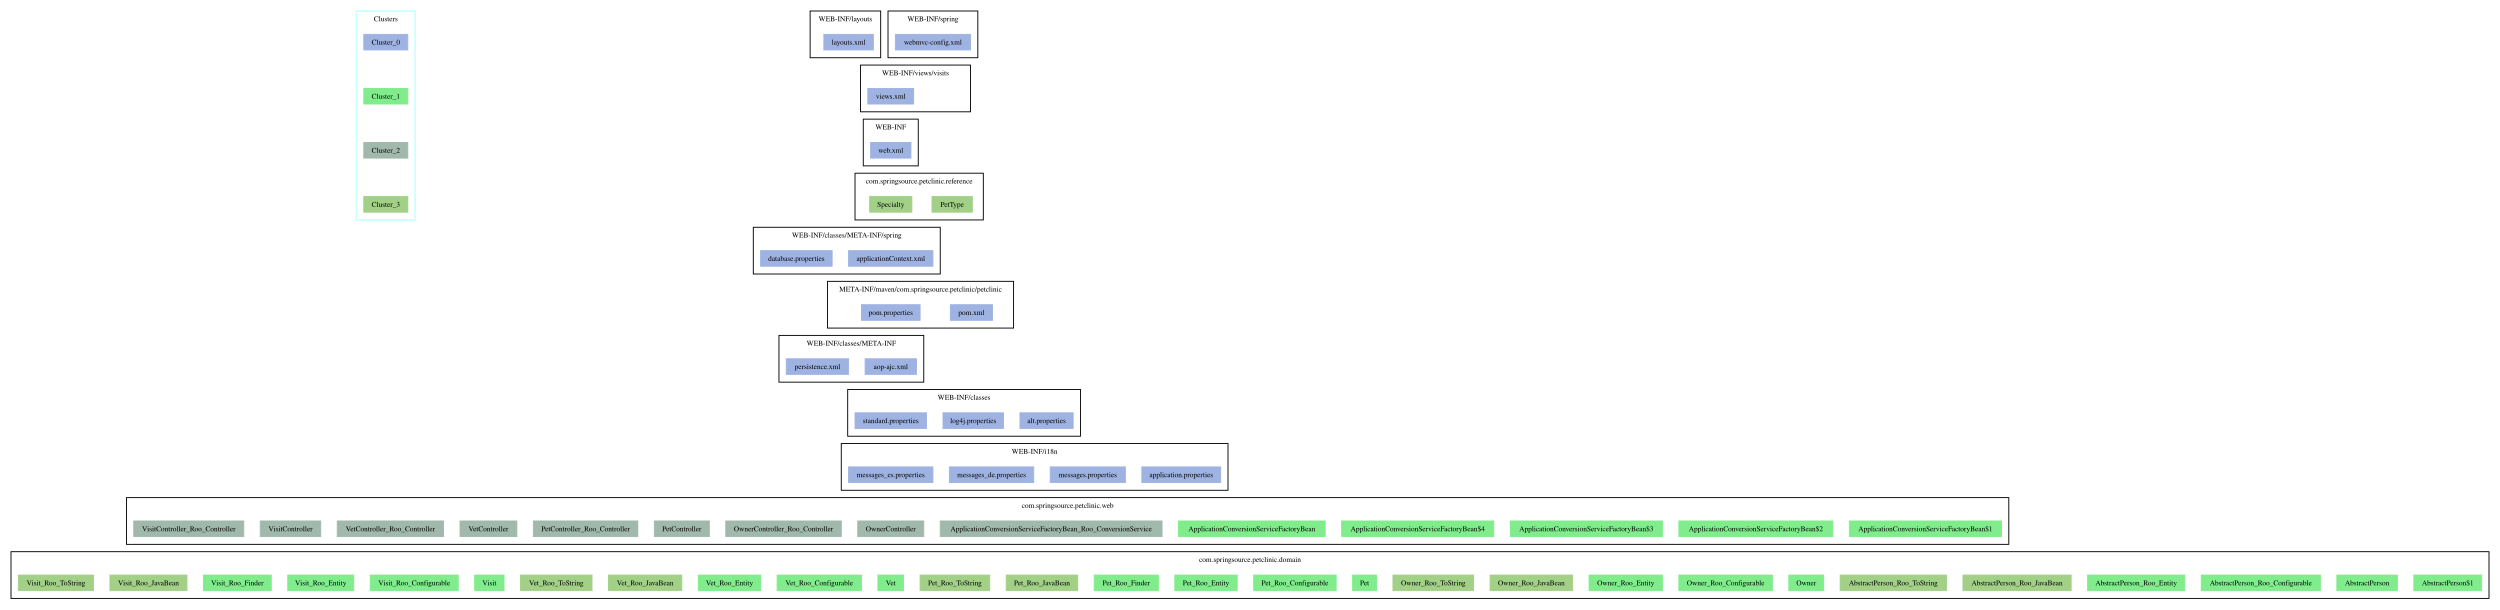
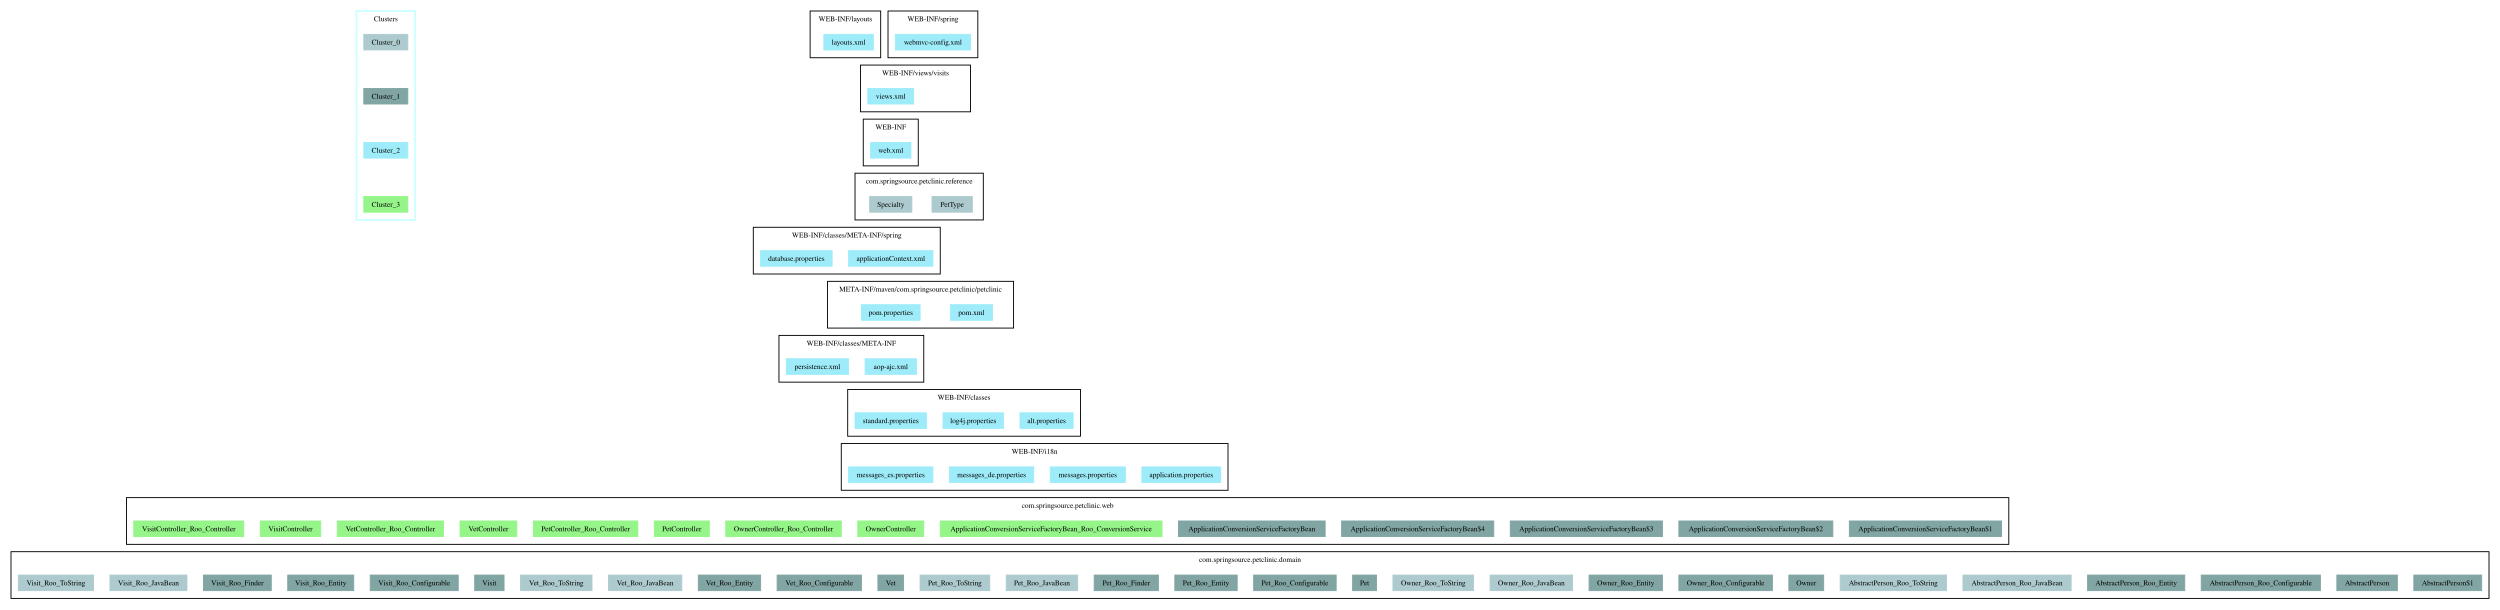
<svg xmlns="http://www.w3.org/2000/svg" width="2728pt" height="665pt" viewBox="0.00 0.00 2728.00 665.00">
  <g id="graph1" class="graph" transform="scale(1 1) rotate(0) translate(4 661)">
    <polygon fill="white" stroke="white" points="-4,5 -4,-661 2725,-661 2725,5 -4,5" />
    <g id="graph2" class="cluster">
      <polygon fill="none" stroke="#ccffff" stroke-width="2" points="385,-421 385,-649 449,-649 449,-421 385,-421" />
      <text text-anchor="middle" x="417" y="-637.8" font-family="Times,serif" font-size="8.00">Clusters</text>
    </g>
    <g id="graph3" class="cluster">
      <polygon fill="none" stroke="black" points="880,-598 880,-649 957,-649 957,-598 880,-598" />
      <text text-anchor="middle" x="918.5" y="-637.8" font-family="Times,serif" font-size="8.00">WEB-INF/layouts</text>
    </g>
    <g id="graph4" class="cluster">
      <polygon fill="none" stroke="black" points="935,-539 935,-590 1055,-590 1055,-539 935,-539" />
      <text text-anchor="middle" x="995" y="-578.8" font-family="Times,serif" font-size="8.00">WEB-INF/views/visits</text>
    </g>
    <g id="graph6" class="cluster">
      <polygon fill="none" stroke="black" points="965,-598 965,-649 1063,-649 1063,-598 965,-598" />
      <text text-anchor="middle" x="1014" y="-637.8" font-family="Times,serif" font-size="8.00">WEB-INF/spring</text>
    </g>
    <g id="graph10" class="cluster">
      <polygon fill="none" stroke="black" points="938,-480 938,-531 998,-531 998,-480 938,-480" />
      <text text-anchor="middle" x="968" y="-519.8" font-family="Times,serif" font-size="8.00">WEB-INF</text>
    </g>
    <g id="graph11" class="cluster">
      <polygon fill="none" stroke="black" points="929,-421 929,-472 1069,-472 1069,-421 929,-421" />
      <text text-anchor="middle" x="999" y="-460.8" font-family="Times,serif" font-size="8.00">com.springsource.petclinic.reference</text>
    </g>
    <g id="graph12" class="cluster">
      <polygon fill="none" stroke="black" points="818,-362 818,-413 1022,-413 1022,-362 818,-362" />
      <text text-anchor="middle" x="920" y="-401.8" font-family="Times,serif" font-size="8.00">WEB-INF/classes/META-INF/spring</text>
    </g>
    <g id="graph13" class="cluster">
      <polygon fill="none" stroke="black" points="899,-303 899,-354 1102,-354 1102,-303 899,-303" />
      <text text-anchor="middle" x="1000.5" y="-342.8" font-family="Times,serif" font-size="8.00">META-INF/maven/com.springsource.petclinic/petclinic</text>
    </g>
    <g id="graph14" class="cluster">
      <polygon fill="none" stroke="black" points="846,-244 846,-295 1004,-295 1004,-244 846,-244" />
      <text text-anchor="middle" x="925" y="-283.8" font-family="Times,serif" font-size="8.00">WEB-INF/classes/META-INF</text>
    </g>
    <g id="graph15" class="cluster">
      <polygon fill="none" stroke="black" points="921,-185 921,-236 1175,-236 1175,-185 921,-185" />
      <text text-anchor="middle" x="1048" y="-224.8" font-family="Times,serif" font-size="8.00">WEB-INF/classes</text>
    </g>
    <g id="graph16" class="cluster">
      <polygon fill="none" stroke="black" points="914,-126 914,-177 1336,-177 1336,-126 914,-126" />
      <text text-anchor="middle" x="1125" y="-165.8" font-family="Times,serif" font-size="8.00">WEB-INF/i18n</text>
    </g>
    <g id="graph17" class="cluster">
      <polygon fill="none" stroke="black" points="134,-67 134,-118 2188,-118 2188,-67 134,-67" />
      <text text-anchor="middle" x="1161" y="-106.8" font-family="Times,serif" font-size="8.00">com.springsource.petclinic.web</text>
    </g>
    <g id="graph18" class="cluster">
      <polygon fill="none" stroke="black" points="8,-8 8,-59 2712,-59 2712,-8 8,-8" />
      <text text-anchor="middle" x="1360" y="-47.8" font-family="Times,serif" font-size="8.00">com.springsource.petclinic.domain</text>
    </g>
    <g id="node1" class="node">
-       <polygon fill="#9fb3e2" stroke="#9fb3e2" points="441,-623.5 393,-623.5 393,-606.5 441,-606.5 441,-623.5" />
+       <polygon fill="#adcbce" stroke="#adcbce" points="441,-623.5 393,-623.5 393,-606.5 441,-606.5 441,-623.5" />
      <text text-anchor="middle" x="417" y="-612.3" font-family="Times,serif" font-size="8.00">Cluster_0</text>
    </g>
    <g id="node2" class="node">
-       <polygon fill="#80ec8b" stroke="#80ec8b" points="441,-564.5 393,-564.5 393,-547.5 441,-547.5 441,-564.5" />
+       <polygon fill="#80a5a2" stroke="#80a5a2" points="441,-564.5 393,-564.5 393,-547.5 441,-547.5 441,-564.5" />
      <text text-anchor="middle" x="417" y="-553.3" font-family="Times,serif" font-size="8.00">Cluster_1</text>
    </g>
    <g id="node3" class="node">
-       <polygon fill="#a1b8ac" stroke="#a1b8ac" points="441,-505.5 393,-505.5 393,-488.5 441,-488.5 441,-505.5" />
+       <polygon fill="#9eecf9" stroke="#9eecf9" points="441,-505.5 393,-505.5 393,-488.5 441,-488.5 441,-505.5" />
      <text text-anchor="middle" x="417" y="-494.3" font-family="Times,serif" font-size="8.00">Cluster_2</text>
    </g>
    <g id="node4" class="node">
-       <polygon fill="#a2d086" stroke="#a2d086" points="441,-446.5 393,-446.5 393,-429.5 441,-429.5 441,-446.5" />
+       <polygon fill="#95f589" stroke="#95f589" points="441,-446.5 393,-446.5 393,-429.5 441,-429.5 441,-446.5" />
      <text text-anchor="middle" x="417" y="-435.3" font-family="Times,serif" font-size="8.00">Cluster_3</text>
    </g>
    <g id="node7" class="node">
-       <polygon fill="#9fb3e2" stroke="#9fb3e2" points="1167,-210.5 1109,-210.5 1109,-193.5 1167,-193.5 1167,-210.5" />
+       <polygon fill="#9eecf9" stroke="#9eecf9" points="1167,-210.5 1109,-210.5 1109,-193.5 1167,-193.5 1167,-210.5" />
      <text text-anchor="middle" x="1138" y="-199.3" font-family="Times,serif" font-size="8.00">alt.properties</text>
    </g>
    <g id="node8" class="node">
-       <polygon fill="#80ec8b" stroke="#80ec8b" points="2704,-33.5 2630,-33.5 2630,-16.5 2704,-16.5 2704,-33.5" />
+       <polygon fill="#80a5a2" stroke="#80a5a2" points="2704,-33.5 2630,-33.5 2630,-16.5 2704,-16.5 2704,-33.5" />
      <text text-anchor="middle" x="2667" y="-22.3" font-family="Times,serif" font-size="8.00">AbstractPerson$1</text>
    </g>
    <g id="node9" class="node">
-       <polygon fill="#80ec8b" stroke="#80ec8b" points="2612,-33.5 2546,-33.5 2546,-16.5 2612,-16.5 2612,-33.5" />
+       <polygon fill="#80a5a2" stroke="#80a5a2" points="2612,-33.5 2546,-33.5 2546,-16.5 2612,-16.5 2612,-33.5" />
      <text text-anchor="middle" x="2579" y="-22.3" font-family="Times,serif" font-size="8.00">AbstractPerson</text>
    </g>
    <g id="node10" class="node">
-       <polygon fill="#80ec8b" stroke="#80ec8b" points="2528,-33.5 2398,-33.5 2398,-16.5 2528,-16.5 2528,-33.5" />
+       <polygon fill="#80a5a2" stroke="#80a5a2" points="2528,-33.5 2398,-33.5 2398,-16.5 2528,-16.5 2528,-33.5" />
      <text text-anchor="middle" x="2463" y="-22.3" font-family="Times,serif" font-size="8.00">AbstractPerson_Roo_Configurable</text>
    </g>
    <g id="node11" class="node">
-       <polygon fill="#80ec8b" stroke="#80ec8b" points="2380,-33.5 2274,-33.5 2274,-16.5 2380,-16.5 2380,-33.5" />
+       <polygon fill="#80a5a2" stroke="#80a5a2" points="2380,-33.5 2274,-33.5 2274,-16.5 2380,-16.5 2380,-33.5" />
      <text text-anchor="middle" x="2327" y="-22.3" font-family="Times,serif" font-size="8.00">AbstractPerson_Roo_Entity</text>
    </g>
    <g id="node12" class="node">
-       <polygon fill="#a2d086" stroke="#a2d086" points="2256,-33.5 2138,-33.5 2138,-16.5 2256,-16.5 2256,-33.5" />
+       <polygon fill="#adcbce" stroke="#adcbce" points="2256,-33.5 2138,-33.5 2138,-16.5 2256,-16.5 2256,-33.5" />
      <text text-anchor="middle" x="2197" y="-22.3" font-family="Times,serif" font-size="8.00">AbstractPerson_Roo_JavaBean</text>
    </g>
    <g id="node13" class="node">
-       <polygon fill="#a2d086" stroke="#a2d086" points="2120,-33.5 2004,-33.5 2004,-16.5 2120,-16.5 2120,-33.5" />
+       <polygon fill="#adcbce" stroke="#adcbce" points="2120,-33.5 2004,-33.5 2004,-16.5 2120,-16.5 2120,-33.5" />
      <text text-anchor="middle" x="2062" y="-22.3" font-family="Times,serif" font-size="8.00">AbstractPerson_Roo_ToString</text>
    </g>
    <g id="node14" class="node">
-       <polygon fill="#80ec8b" stroke="#80ec8b" points="1986,-33.5 1948,-33.5 1948,-16.5 1986,-16.5 1986,-33.5" />
+       <polygon fill="#80a5a2" stroke="#80a5a2" points="1986,-33.5 1948,-33.5 1948,-16.5 1986,-16.5 1986,-33.5" />
      <text text-anchor="middle" x="1967" y="-22.3" font-family="Times,serif" font-size="8.00">Owner</text>
    </g>
    <g id="node15" class="node">
-       <polygon fill="#80ec8b" stroke="#80ec8b" points="1930,-33.5 1828,-33.5 1828,-16.5 1930,-16.5 1930,-33.5" />
+       <polygon fill="#80a5a2" stroke="#80a5a2" points="1930,-33.5 1828,-33.5 1828,-16.5 1930,-16.5 1930,-33.5" />
      <text text-anchor="middle" x="1879" y="-22.3" font-family="Times,serif" font-size="8.00">Owner_Roo_Configurable</text>
    </g>
    <g id="node16" class="node">
-       <polygon fill="#80ec8b" stroke="#80ec8b" points="1810,-33.5 1730,-33.5 1730,-16.5 1810,-16.5 1810,-33.5" />
+       <polygon fill="#80a5a2" stroke="#80a5a2" points="1810,-33.5 1730,-33.5 1730,-16.5 1810,-16.5 1810,-33.5" />
      <text text-anchor="middle" x="1770" y="-22.3" font-family="Times,serif" font-size="8.00">Owner_Roo_Entity</text>
    </g>
    <g id="node17" class="node">
-       <polygon fill="#a2d086" stroke="#a2d086" points="1712,-33.5 1622,-33.5 1622,-16.5 1712,-16.5 1712,-33.5" />
+       <polygon fill="#adcbce" stroke="#adcbce" points="1712,-33.5 1622,-33.5 1622,-16.5 1712,-16.5 1712,-33.5" />
      <text text-anchor="middle" x="1667" y="-22.3" font-family="Times,serif" font-size="8.00">Owner_Roo_JavaBean</text>
    </g>
    <g id="node18" class="node">
-       <polygon fill="#a2d086" stroke="#a2d086" points="1604,-33.5 1516,-33.5 1516,-16.5 1604,-16.5 1604,-33.5" />
+       <polygon fill="#adcbce" stroke="#adcbce" points="1604,-33.5 1516,-33.5 1516,-16.5 1604,-16.5 1604,-33.5" />
      <text text-anchor="middle" x="1560" y="-22.3" font-family="Times,serif" font-size="8.00">Owner_Roo_ToString</text>
    </g>
    <g id="node19" class="node">
-       <polygon fill="#80ec8b" stroke="#80ec8b" points="1498,-33.5 1472,-33.5 1472,-16.5 1498,-16.5 1498,-33.5" />
+       <polygon fill="#80a5a2" stroke="#80a5a2" points="1498,-33.5 1472,-33.5 1472,-16.5 1498,-16.5 1498,-33.5" />
      <text text-anchor="middle" x="1485" y="-22.3" font-family="Times,serif" font-size="8.00">Pet</text>
    </g>
    <g id="node20" class="node">
-       <polygon fill="#80ec8b" stroke="#80ec8b" points="1454,-33.5 1364,-33.5 1364,-16.5 1454,-16.5 1454,-33.5" />
+       <polygon fill="#80a5a2" stroke="#80a5a2" points="1454,-33.5 1364,-33.5 1364,-16.5 1454,-16.5 1454,-33.5" />
      <text text-anchor="middle" x="1409" y="-22.3" font-family="Times,serif" font-size="8.00">Pet_Roo_Configurable</text>
    </g>
    <g id="node21" class="node">
-       <polygon fill="#80ec8b" stroke="#80ec8b" points="1346,-33.5 1278,-33.5 1278,-16.5 1346,-16.5 1346,-33.5" />
+       <polygon fill="#80a5a2" stroke="#80a5a2" points="1346,-33.5 1278,-33.5 1278,-16.5 1346,-16.5 1346,-33.5" />
      <text text-anchor="middle" x="1312" y="-22.3" font-family="Times,serif" font-size="8.00">Pet_Roo_Entity</text>
    </g>
    <g id="node22" class="node">
-       <polygon fill="#80ec8b" stroke="#80ec8b" points="1260,-33.5 1190,-33.5 1190,-16.5 1260,-16.5 1260,-33.5" />
+       <polygon fill="#80a5a2" stroke="#80a5a2" points="1260,-33.5 1190,-33.5 1190,-16.5 1260,-16.5 1260,-33.5" />
      <text text-anchor="middle" x="1225" y="-22.3" font-family="Times,serif" font-size="8.00">Pet_Roo_Finder</text>
    </g>
    <g id="node23" class="node">
-       <polygon fill="#a2d086" stroke="#a2d086" points="1172,-33.5 1094,-33.5 1094,-16.5 1172,-16.5 1172,-33.5" />
+       <polygon fill="#adcbce" stroke="#adcbce" points="1172,-33.5 1094,-33.5 1094,-16.5 1172,-16.5 1172,-33.5" />
      <text text-anchor="middle" x="1133" y="-22.3" font-family="Times,serif" font-size="8.00">Pet_Roo_JavaBean</text>
    </g>
    <g id="node24" class="node">
-       <polygon fill="#a2d086" stroke="#a2d086" points="1076,-33.5 1000,-33.5 1000,-16.5 1076,-16.5 1076,-33.5" />
+       <polygon fill="#adcbce" stroke="#adcbce" points="1076,-33.5 1000,-33.5 1000,-16.5 1076,-16.5 1076,-33.5" />
      <text text-anchor="middle" x="1038" y="-22.3" font-family="Times,serif" font-size="8.00">Pet_Roo_ToString</text>
    </g>
    <g id="node25" class="node">
-       <polygon fill="#80ec8b" stroke="#80ec8b" points="982,-33.5 954,-33.5 954,-16.5 982,-16.5 982,-33.5" />
+       <polygon fill="#80a5a2" stroke="#80a5a2" points="982,-33.5 954,-33.5 954,-16.5 982,-16.5 982,-33.5" />
      <text text-anchor="middle" x="968" y="-22.3" font-family="Times,serif" font-size="8.00">Vet</text>
    </g>
    <g id="node26" class="node">
-       <polygon fill="#80ec8b" stroke="#80ec8b" points="936,-33.5 844,-33.5 844,-16.5 936,-16.5 936,-33.5" />
+       <polygon fill="#80a5a2" stroke="#80a5a2" points="936,-33.5 844,-33.5 844,-16.5 936,-16.5 936,-33.5" />
      <text text-anchor="middle" x="890" y="-22.3" font-family="Times,serif" font-size="8.00">Vet_Roo_Configurable</text>
    </g>
    <g id="node27" class="node">
-       <polygon fill="#80ec8b" stroke="#80ec8b" points="826,-33.5 758,-33.5 758,-16.5 826,-16.5 826,-33.5" />
+       <polygon fill="#80a5a2" stroke="#80a5a2" points="826,-33.5 758,-33.5 758,-16.5 826,-16.5 826,-33.5" />
      <text text-anchor="middle" x="792" y="-22.3" font-family="Times,serif" font-size="8.00">Vet_Roo_Entity</text>
    </g>
    <g id="node28" class="node">
-       <polygon fill="#a2d086" stroke="#a2d086" points="740,-33.5 660,-33.5 660,-16.5 740,-16.5 740,-33.5" />
+       <polygon fill="#adcbce" stroke="#adcbce" points="740,-33.5 660,-33.5 660,-16.5 740,-16.5 740,-33.5" />
      <text text-anchor="middle" x="700" y="-22.3" font-family="Times,serif" font-size="8.00">Vet_Roo_JavaBean</text>
    </g>
    <g id="node29" class="node">
-       <polygon fill="#a2d086" stroke="#a2d086" points="642,-33.5 564,-33.5 564,-16.5 642,-16.5 642,-33.5" />
+       <polygon fill="#adcbce" stroke="#adcbce" points="642,-33.5 564,-33.5 564,-16.5 642,-16.5 642,-33.5" />
      <text text-anchor="middle" x="603" y="-22.3" font-family="Times,serif" font-size="8.00">Vet_Roo_ToString</text>
    </g>
    <g id="node30" class="node">
-       <polygon fill="#80ec8b" stroke="#80ec8b" points="546,-33.5 514,-33.5 514,-16.5 546,-16.5 546,-33.5" />
+       <polygon fill="#80a5a2" stroke="#80a5a2" points="546,-33.5 514,-33.5 514,-16.5 546,-16.5 546,-33.5" />
      <text text-anchor="middle" x="530" y="-22.3" font-family="Times,serif" font-size="8.00">Visit</text>
    </g>
    <g id="node31" class="node">
-       <polygon fill="#80ec8b" stroke="#80ec8b" points="496,-33.5 400,-33.5 400,-16.5 496,-16.5 496,-33.5" />
+       <polygon fill="#80a5a2" stroke="#80a5a2" points="496,-33.5 400,-33.5 400,-16.5 496,-16.5 496,-33.5" />
      <text text-anchor="middle" x="448" y="-22.3" font-family="Times,serif" font-size="8.00">Visit_Roo_Configurable</text>
    </g>
    <g id="node32" class="node">
-       <polygon fill="#80ec8b" stroke="#80ec8b" points="382,-33.5 310,-33.5 310,-16.5 382,-16.5 382,-33.5" />
+       <polygon fill="#80a5a2" stroke="#80a5a2" points="382,-33.5 310,-33.5 310,-16.5 382,-16.5 382,-33.5" />
      <text text-anchor="middle" x="346" y="-22.3" font-family="Times,serif" font-size="8.00">Visit_Roo_Entity</text>
    </g>
    <g id="node33" class="node">
-       <polygon fill="#80ec8b" stroke="#80ec8b" points="292,-33.5 218,-33.5 218,-16.5 292,-16.5 292,-33.5" />
+       <polygon fill="#80a5a2" stroke="#80a5a2" points="292,-33.5 218,-33.5 218,-16.5 292,-16.5 292,-33.5" />
      <text text-anchor="middle" x="255" y="-22.3" font-family="Times,serif" font-size="8.00">Visit_Roo_Finder</text>
    </g>
    <g id="node34" class="node">
-       <polygon fill="#a2d086" stroke="#a2d086" points="200,-33.5 116,-33.5 116,-16.5 200,-16.5 200,-33.5" />
+       <polygon fill="#adcbce" stroke="#adcbce" points="200,-33.5 116,-33.5 116,-16.5 200,-16.5 200,-33.5" />
      <text text-anchor="middle" x="158" y="-22.3" font-family="Times,serif" font-size="8.00">Visit_Roo_JavaBean</text>
    </g>
    <g id="node35" class="node">
-       <polygon fill="#a2d086" stroke="#a2d086" points="98,-33.5 16,-33.5 16,-16.5 98,-16.5 98,-33.5" />
+       <polygon fill="#adcbce" stroke="#adcbce" points="98,-33.5 16,-33.5 16,-16.5 98,-16.5 98,-33.5" />
      <text text-anchor="middle" x="57" y="-22.3" font-family="Times,serif" font-size="8.00">Visit_Roo_ToString</text>
    </g>
    <g id="node36" class="node">
-       <polygon fill="#a2d086" stroke="#a2d086" points="1057,-446.5 1013,-446.5 1013,-429.5 1057,-429.5 1057,-446.5" />
+       <polygon fill="#adcbce" stroke="#adcbce" points="1057,-446.5 1013,-446.5 1013,-429.5 1057,-429.5 1057,-446.5" />
      <text text-anchor="middle" x="1035" y="-435.3" font-family="Times,serif" font-size="8.00">PetType</text>
    </g>
    <g id="node37" class="node">
-       <polygon fill="#a2d086" stroke="#a2d086" points="991,-446.5 945,-446.5 945,-429.5 991,-429.5 991,-446.5" />
+       <polygon fill="#adcbce" stroke="#adcbce" points="991,-446.5 945,-446.5 945,-429.5 991,-429.5 991,-446.5" />
      <text text-anchor="middle" x="968" y="-435.3" font-family="Times,serif" font-size="8.00">Specialty</text>
    </g>
    <g id="node55" class="node">
-       <polygon fill="#9fb3e2" stroke="#9fb3e2" points="1014,-387.5 922,-387.5 922,-370.5 1014,-370.5 1014,-387.5" />
+       <polygon fill="#9eecf9" stroke="#9eecf9" points="1014,-387.5 922,-387.5 922,-370.5 1014,-370.5 1014,-387.5" />
      <text text-anchor="middle" x="968" y="-376.3" font-family="Times,serif" font-size="8.00">applicationContext.xml</text>
    </g>
    <g id="node38" class="node">
-       <polygon fill="#80ec8b" stroke="#80ec8b" points="2180,-92.5 2014,-92.5 2014,-75.5 2180,-75.5 2180,-92.5" />
+       <polygon fill="#80a5a2" stroke="#80a5a2" points="2180,-92.5 2014,-92.5 2014,-75.5 2180,-75.5 2180,-92.5" />
      <text text-anchor="middle" x="2097" y="-81.3" font-family="Times,serif" font-size="8.00">ApplicationConversionServiceFactoryBean$1</text>
    </g>
    <g id="node39" class="node">
-       <polygon fill="#80ec8b" stroke="#80ec8b" points="1996,-92.5 1828,-92.5 1828,-75.5 1996,-75.5 1996,-92.5" />
+       <polygon fill="#80a5a2" stroke="#80a5a2" points="1996,-92.5 1828,-92.5 1828,-75.5 1996,-75.5 1996,-92.5" />
      <text text-anchor="middle" x="1912" y="-81.3" font-family="Times,serif" font-size="8.00">ApplicationConversionServiceFactoryBean$2</text>
    </g>
    <g id="node40" class="node">
-       <polygon fill="#80ec8b" stroke="#80ec8b" points="1810,-92.5 1644,-92.5 1644,-75.5 1810,-75.5 1810,-92.5" />
+       <polygon fill="#80a5a2" stroke="#80a5a2" points="1810,-92.5 1644,-92.5 1644,-75.5 1810,-75.5 1810,-92.5" />
      <text text-anchor="middle" x="1727" y="-81.3" font-family="Times,serif" font-size="8.00">ApplicationConversionServiceFactoryBean$3</text>
    </g>
    <g id="node41" class="node">
-       <polygon fill="#80ec8b" stroke="#80ec8b" points="1626,-92.5 1460,-92.5 1460,-75.5 1626,-75.5 1626,-92.5" />
+       <polygon fill="#80a5a2" stroke="#80a5a2" points="1626,-92.5 1460,-92.5 1460,-75.5 1626,-75.5 1626,-92.5" />
      <text text-anchor="middle" x="1543" y="-81.3" font-family="Times,serif" font-size="8.00">ApplicationConversionServiceFactoryBean$4</text>
    </g>
    <g id="node42" class="node">
-       <polygon fill="#80ec8b" stroke="#80ec8b" points="1442,-92.5 1282,-92.5 1282,-75.5 1442,-75.5 1442,-92.5" />
+       <polygon fill="#80a5a2" stroke="#80a5a2" points="1442,-92.5 1282,-92.5 1282,-75.5 1442,-75.5 1442,-92.5" />
      <text text-anchor="middle" x="1362" y="-81.3" font-family="Times,serif" font-size="8.00">ApplicationConversionServiceFactoryBean</text>
    </g>
    <g id="node43" class="node">
-       <polygon fill="#a1b8ac" stroke="#a1b8ac" points="1264,-92.5 1022,-92.5 1022,-75.5 1264,-75.5 1264,-92.5" />
+       <polygon fill="#95f589" stroke="#95f589" points="1264,-92.5 1022,-92.5 1022,-75.5 1264,-75.5 1264,-92.5" />
      <text text-anchor="middle" x="1143" y="-81.3" font-family="Times,serif" font-size="8.00">ApplicationConversionServiceFactoryBean_Roo_ConversionService</text>
    </g>
    <g id="node44" class="node">
-       <polygon fill="#a1b8ac" stroke="#a1b8ac" points="1004,-92.5 932,-92.5 932,-75.5 1004,-75.5 1004,-92.5" />
+       <polygon fill="#95f589" stroke="#95f589" points="1004,-92.5 932,-92.5 932,-75.5 1004,-75.5 1004,-92.5" />
      <text text-anchor="middle" x="968" y="-81.3" font-family="Times,serif" font-size="8.00">OwnerController</text>
    </g>
    <g id="node45" class="node">
-       <polygon fill="#a1b8ac" stroke="#a1b8ac" points="914,-92.5 788,-92.5 788,-75.5 914,-75.5 914,-92.5" />
+       <polygon fill="#95f589" stroke="#95f589" points="914,-92.5 788,-92.5 788,-75.5 914,-75.5 914,-92.5" />
      <text text-anchor="middle" x="851" y="-81.3" font-family="Times,serif" font-size="8.00">OwnerController_Roo_Controller</text>
    </g>
    <g id="node46" class="node">
-       <polygon fill="#a1b8ac" stroke="#a1b8ac" points="770,-92.5 710,-92.5 710,-75.5 770,-75.5 770,-92.5" />
+       <polygon fill="#95f589" stroke="#95f589" points="770,-92.5 710,-92.5 710,-75.5 770,-75.5 770,-92.5" />
      <text text-anchor="middle" x="740" y="-81.3" font-family="Times,serif" font-size="8.00">PetController</text>
    </g>
    <g id="node47" class="node">
-       <polygon fill="#a1b8ac" stroke="#a1b8ac" points="692,-92.5 578,-92.5 578,-75.5 692,-75.5 692,-92.5" />
+       <polygon fill="#95f589" stroke="#95f589" points="692,-92.5 578,-92.5 578,-75.5 692,-75.5 692,-92.5" />
      <text text-anchor="middle" x="635" y="-81.3" font-family="Times,serif" font-size="8.00">PetController_Roo_Controller</text>
    </g>
    <g id="node48" class="node">
-       <polygon fill="#a1b8ac" stroke="#a1b8ac" points="560,-92.5 498,-92.5 498,-75.5 560,-75.5 560,-92.5" />
+       <polygon fill="#95f589" stroke="#95f589" points="560,-92.5 498,-92.5 498,-75.5 560,-75.5 560,-92.5" />
      <text text-anchor="middle" x="529" y="-81.3" font-family="Times,serif" font-size="8.00">VetController</text>
    </g>
    <g id="node49" class="node">
-       <polygon fill="#a1b8ac" stroke="#a1b8ac" points="480,-92.5 364,-92.5 364,-75.5 480,-75.5 480,-92.5" />
+       <polygon fill="#95f589" stroke="#95f589" points="480,-92.5 364,-92.5 364,-75.5 480,-75.5 480,-92.5" />
      <text text-anchor="middle" x="422" y="-81.3" font-family="Times,serif" font-size="8.00">VetController_Roo_Controller</text>
    </g>
    <g id="node50" class="node">
-       <polygon fill="#a1b8ac" stroke="#a1b8ac" points="346,-92.5 280,-92.5 280,-75.5 346,-75.5 346,-92.5" />
+       <polygon fill="#95f589" stroke="#95f589" points="346,-92.5 280,-92.5 280,-75.5 346,-75.5 346,-92.5" />
      <text text-anchor="middle" x="313" y="-81.3" font-family="Times,serif" font-size="8.00">VisitController</text>
    </g>
    <g id="node51" class="node">
-       <polygon fill="#a1b8ac" stroke="#a1b8ac" points="262,-92.5 142,-92.5 142,-75.5 262,-75.5 262,-92.5" />
+       <polygon fill="#95f589" stroke="#95f589" points="262,-92.5 142,-92.5 142,-75.5 262,-75.5 262,-92.5" />
      <text text-anchor="middle" x="202" y="-81.3" font-family="Times,serif" font-size="8.00">VisitController_Roo_Controller</text>
    </g>
    <g id="node52" class="node">
-       <polygon fill="#9fb3e2" stroke="#9fb3e2" points="1091,-210.5 1025,-210.5 1025,-193.5 1091,-193.5 1091,-210.5" />
+       <polygon fill="#9eecf9" stroke="#9eecf9" points="1091,-210.5 1025,-210.5 1025,-193.5 1091,-193.5 1091,-210.5" />
      <text text-anchor="middle" x="1058" y="-199.3" font-family="Times,serif" font-size="8.00">log4j.properties</text>
    </g>
    <g id="node53" class="node">
-       <polygon fill="#9fb3e2" stroke="#9fb3e2" points="996,-269.5 940,-269.5 940,-252.5 996,-252.5 996,-269.5" />
+       <polygon fill="#9eecf9" stroke="#9eecf9" points="996,-269.5 940,-269.5 940,-252.5 996,-252.5 996,-269.5" />
      <text text-anchor="middle" x="968" y="-258.3" font-family="Times,serif" font-size="8.00">aop-ajc.xml</text>
    </g>
    <g id="node57" class="node">
-       <polygon fill="#9fb3e2" stroke="#9fb3e2" points="1007,-210.5 929,-210.5 929,-193.5 1007,-193.5 1007,-210.5" />
+       <polygon fill="#9eecf9" stroke="#9eecf9" points="1007,-210.5 929,-210.5 929,-193.5 1007,-193.5 1007,-210.5" />
      <text text-anchor="middle" x="968" y="-199.3" font-family="Times,serif" font-size="8.00">standard.properties</text>
    </g>
    <g id="node54" class="node">
-       <polygon fill="#9fb3e2" stroke="#9fb3e2" points="922,-269.5 854,-269.5 854,-252.5 922,-252.5 922,-269.5" />
+       <polygon fill="#9eecf9" stroke="#9eecf9" points="922,-269.5 854,-269.5 854,-252.5 922,-252.5 922,-269.5" />
      <text text-anchor="middle" x="888" y="-258.3" font-family="Times,serif" font-size="8.00">persistence.xml</text>
    </g>
    <g id="node67" class="node">
-       <polygon fill="#9fb3e2" stroke="#9fb3e2" points="1000,-328.5 936,-328.5 936,-311.5 1000,-311.5 1000,-328.5" />
+       <polygon fill="#9eecf9" stroke="#9eecf9" points="1000,-328.5 936,-328.5 936,-311.5 1000,-311.5 1000,-328.5" />
      <text text-anchor="middle" x="968" y="-317.3" font-family="Times,serif" font-size="8.00">pom.properties</text>
    </g>
    <g id="node56" class="node">
-       <polygon fill="#9fb3e2" stroke="#9fb3e2" points="904,-387.5 826,-387.5 826,-370.5 904,-370.5 904,-387.5" />
+       <polygon fill="#9eecf9" stroke="#9eecf9" points="904,-387.5 826,-387.5 826,-370.5 904,-370.5 904,-387.5" />
      <text text-anchor="middle" x="865" y="-376.3" font-family="Times,serif" font-size="8.00">database.properties</text>
    </g>
    <g id="node61" class="node">
-       <polygon fill="#9fb3e2" stroke="#9fb3e2" points="1014,-151.5 922,-151.5 922,-134.5 1014,-134.5 1014,-151.5" />
+       <polygon fill="#9eecf9" stroke="#9eecf9" points="1014,-151.5 922,-151.5 922,-134.5 1014,-134.5 1014,-151.5" />
      <text text-anchor="middle" x="968" y="-140.3" font-family="Times,serif" font-size="8.00">messages_es.properties</text>
    </g>
    <g id="node58" class="node">
-       <polygon fill="#9fb3e2" stroke="#9fb3e2" points="1328,-151.5 1242,-151.5 1242,-134.5 1328,-134.5 1328,-151.5" />
+       <polygon fill="#9eecf9" stroke="#9eecf9" points="1328,-151.5 1242,-151.5 1242,-134.5 1328,-134.5 1328,-151.5" />
      <text text-anchor="middle" x="1285" y="-140.3" font-family="Times,serif" font-size="8.00">application.properties</text>
    </g>
    <g id="node59" class="node">
-       <polygon fill="#9fb3e2" stroke="#9fb3e2" points="1224,-151.5 1142,-151.5 1142,-134.5 1224,-134.5 1224,-151.5" />
+       <polygon fill="#9eecf9" stroke="#9eecf9" points="1224,-151.5 1142,-151.5 1142,-134.5 1224,-134.5 1224,-151.5" />
      <text text-anchor="middle" x="1183" y="-140.3" font-family="Times,serif" font-size="8.00">messages.properties</text>
    </g>
    <g id="node60" class="node">
-       <polygon fill="#9fb3e2" stroke="#9fb3e2" points="1124,-151.5 1032,-151.5 1032,-134.5 1124,-134.5 1124,-151.5" />
+       <polygon fill="#9eecf9" stroke="#9eecf9" points="1124,-151.5 1032,-151.5 1032,-134.5 1124,-134.5 1124,-151.5" />
      <text text-anchor="middle" x="1078" y="-140.3" font-family="Times,serif" font-size="8.00">messages_de.properties</text>
    </g>
    <g id="node62" class="node">
-       <polygon fill="#9fb3e2" stroke="#9fb3e2" points="949,-623.5 895,-623.5 895,-606.5 949,-606.5 949,-623.5" />
+       <polygon fill="#9eecf9" stroke="#9eecf9" points="949,-623.5 895,-623.5 895,-606.5 949,-606.5 949,-623.5" />
      <text text-anchor="middle" x="922" y="-612.3" font-family="Times,serif" font-size="8.00">layouts.xml</text>
    </g>
    <g id="node64" class="node">
-       <polygon fill="#9fb3e2" stroke="#9fb3e2" points="993,-564.5 943,-564.5 943,-547.5 993,-547.5 993,-564.5" />
+       <polygon fill="#9eecf9" stroke="#9eecf9" points="993,-564.5 943,-564.5 943,-547.5 993,-547.5 993,-564.5" />
      <text text-anchor="middle" x="968" y="-553.3" font-family="Times,serif" font-size="8.00">views.xml</text>
    </g>
    <g id="node63" class="node">
-       <polygon fill="#9fb3e2" stroke="#9fb3e2" points="1055,-623.5 973,-623.5 973,-606.5 1055,-606.5 1055,-623.5" />
+       <polygon fill="#9eecf9" stroke="#9eecf9" points="1055,-623.5 973,-623.5 973,-606.5 1055,-606.5 1055,-623.5" />
      <text text-anchor="middle" x="1014" y="-612.3" font-family="Times,serif" font-size="8.00">webmvc-config.xml</text>
    </g>
    <g id="node65" class="node">
-       <polygon fill="#9fb3e2" stroke="#9fb3e2" points="990,-505.5 946,-505.5 946,-488.5 990,-488.5 990,-505.5" />
+       <polygon fill="#9eecf9" stroke="#9eecf9" points="990,-505.5 946,-505.5 946,-488.5 990,-488.5 990,-505.5" />
      <text text-anchor="middle" x="968" y="-494.3" font-family="Times,serif" font-size="8.00">web.xml</text>
    </g>
    <g id="node66" class="node">
-       <polygon fill="#9fb3e2" stroke="#9fb3e2" points="1079,-328.5 1033,-328.5 1033,-311.5 1079,-311.5 1079,-328.5" />
+       <polygon fill="#9eecf9" stroke="#9eecf9" points="1079,-328.5 1033,-328.5 1033,-311.5 1079,-311.5 1079,-328.5" />
      <text text-anchor="middle" x="1056" y="-317.3" font-family="Times,serif" font-size="8.00">pom.xml</text>
    </g>
  </g>
</svg>
